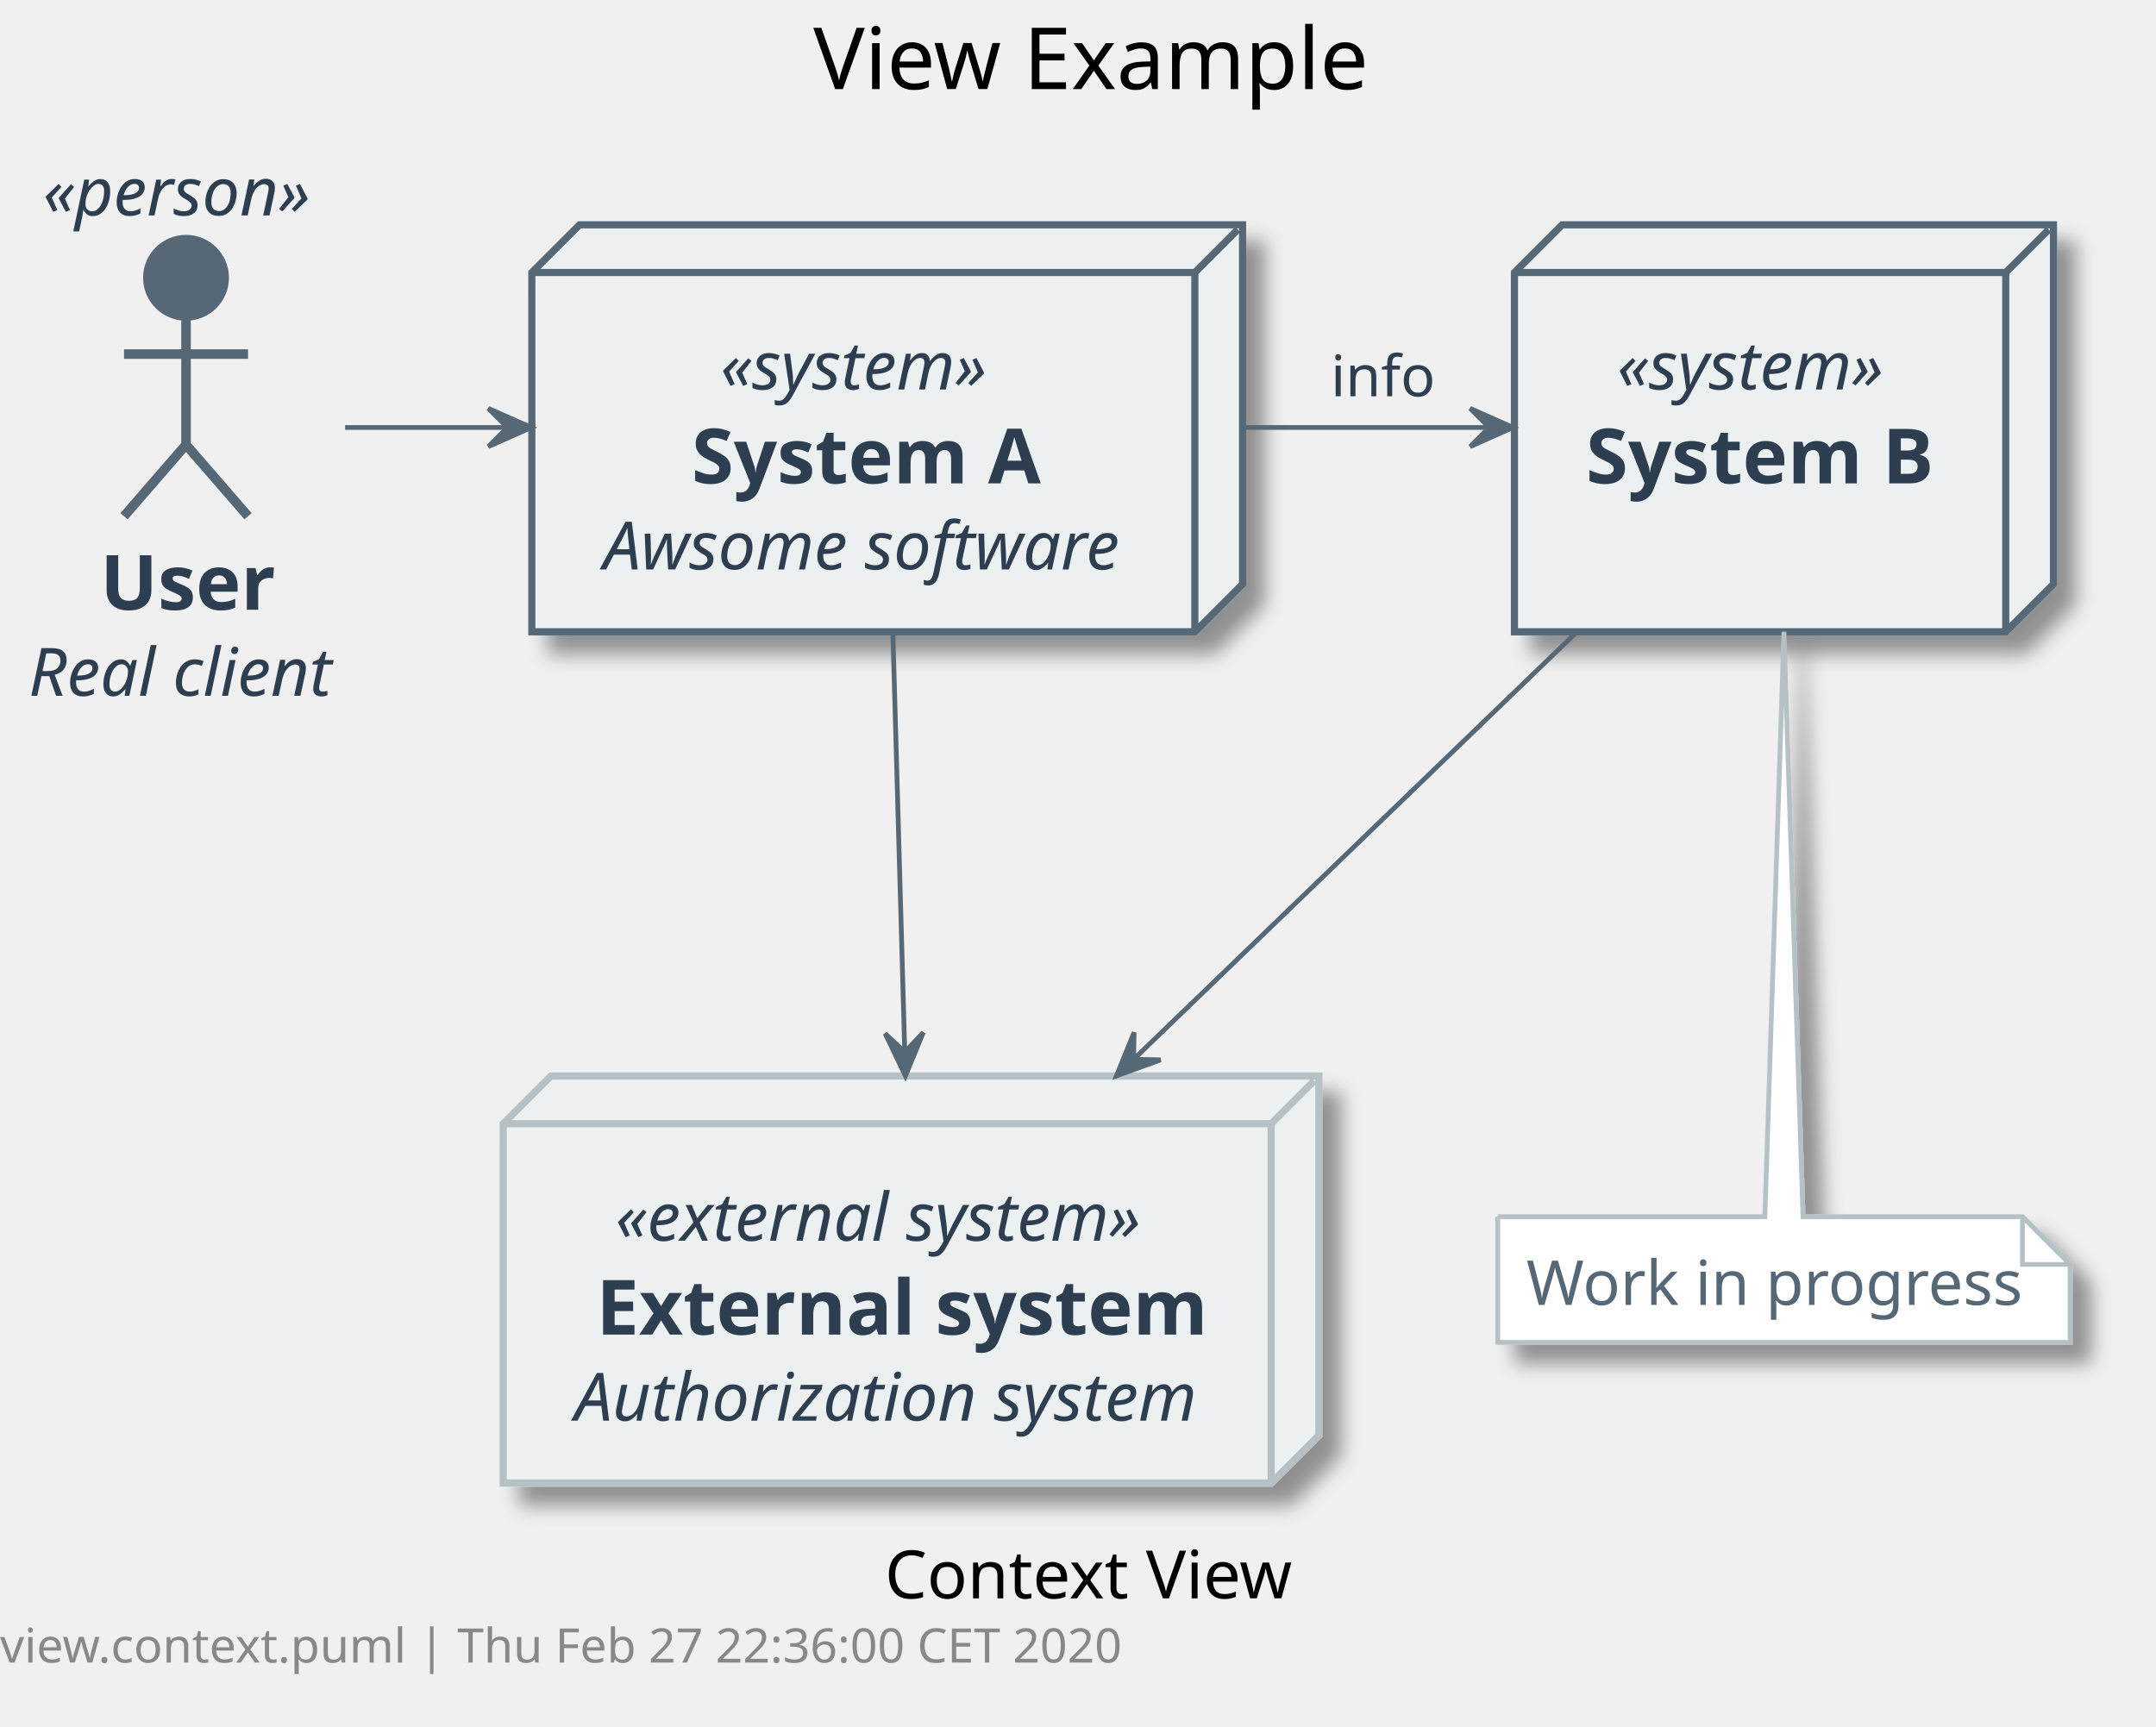
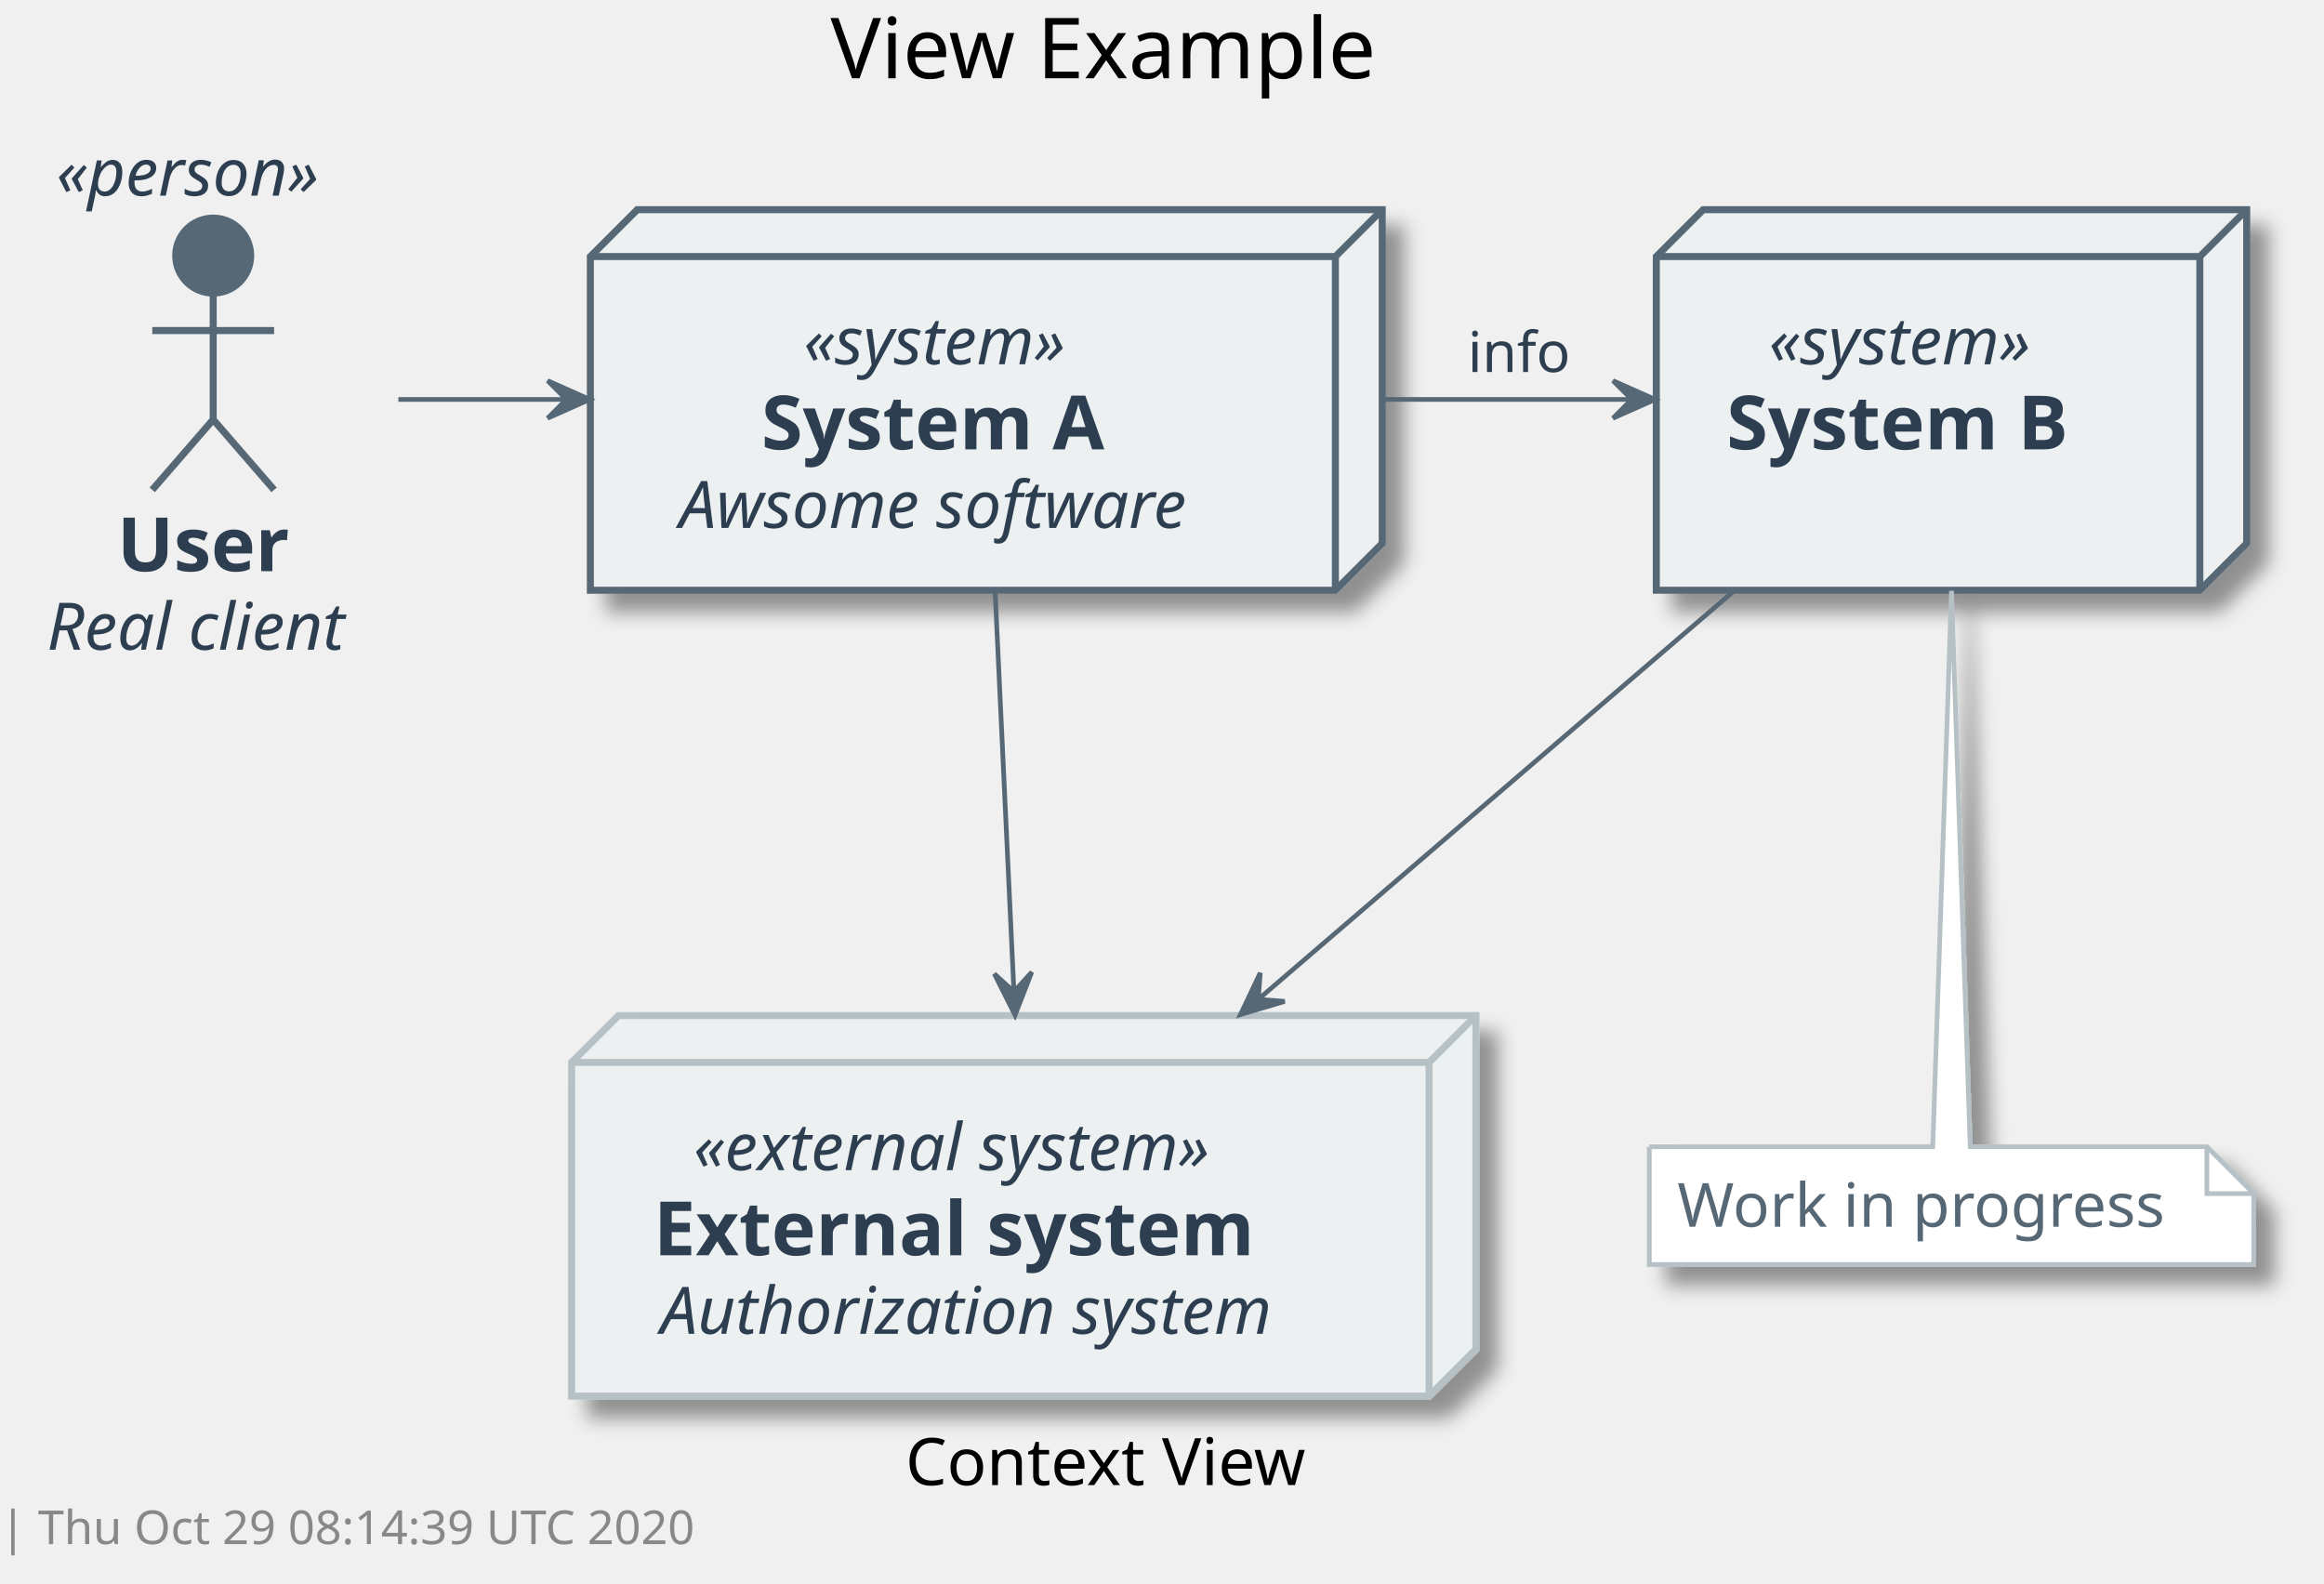
- <svg xmlns="http://www.w3.org/2000/svg" xmlns:xlink="http://www.w3.org/1999/xlink" contentScriptType="application/ecmascript" contentStyleType="text/css" height="362px" preserveAspectRatio="none" style="width:452px;height:362px;" version="1.1" viewBox="0 0 452 362" width="452px" zoomAndPan="magnify">
+ <svg xmlns="http://www.w3.org/2000/svg" xmlns:xlink="http://www.w3.org/1999/xlink" contentScriptType="application/ecmascript" contentStyleType="text/css" height="338px" preserveAspectRatio="none" style="width:496px;height:338px;" version="1.1" viewBox="0 0 496 338" width="496px" zoomAndPan="magnify">
  <defs>
-     <filter height="300%" id="fov0trq4x97qb" width="300%" x="-1" y="-1">
+     <filter height="300%" id="ftcy8huuxwl1x" width="300%" x="-1" y="-1">
      <feGaussianBlur result="blurOut" stdDeviation="2.0" />
      <feColorMatrix in="blurOut" result="blurOut2" type="matrix" values="0 0 0 0 0 0 0 0 0 0 0 0 0 0 0 0 0 0 .4 0" />
      <feOffset dx="4.0" dy="4.0" in="blurOut2" result="blurOut3" />
      <feBlend in="SourceGraphic" in2="blurOut3" mode="normal" />
    </filter>
  </defs>
  <g>
-     <text fill="#000000" font-family="sans-serif" font-size="18" lengthAdjust="spacingAndGlyphs" textLength="111" x="170.5" y="18.686">View Example</text>
-     <ellipse cx="39" cy="58.25" fill="#566775" rx="8" ry="8" style="stroke: #566775; stroke-width: 2.0;" />
-     <path d="M39,66.25 L39,93.25 M26,74.25 L52,74.25 M39,93.25 L26,108.25 M39,93.25 L52,108.25 " fill="none" style="stroke: #566775; stroke-width: 2.0;" />
-     <text fill="#2C3E50" font-family="sans-serif" font-size="16" font-weight="bold" lengthAdjust="spacingAndGlyphs" textLength="36" x="21" y="127.859">User</text>
-     <text fill="#2C3E50" font-family="sans-serif" font-size="14" font-style="italic" lengthAdjust="spacingAndGlyphs" textLength="66" x="6" y="145.908">Real client</text>
-     <text fill="#2C3E50" font-family="sans-serif" font-size="14" font-style="italic" lengthAdjust="spacingAndGlyphs" textLength="60" x="9" y="45.174">«person»</text>
-     <a href="view.container.svg" target="_top" xlink:actuate="onRequest" xlink:show="new" xlink:title="view.container.svg" xlink:type="simple">
-       <polygon fill="#ECF0F1" filter="url(#fov0trq4x97qb)" points="111.5,57.141,121.5,47.141,260.5,47.141,260.5,122.484,250.5,132.484,111.5,132.484,111.5,57.141" style="stroke: #566775; stroke-width: 1.5;" />
-       <line style="stroke: #566775; stroke-width: 1.5;" x1="250.5" x2="259.5" y1="57.141" y2="48.141" />
-       <line style="stroke: #566775; stroke-width: 1.5;" x1="111.5" x2="250.5" y1="57.141" y2="57.141" />
-       <line style="stroke: #566775; stroke-width: 1.5;" x1="250.5" x2="250.5" y1="57.141" y2="132.484" />
-       <text fill="#2C3E50" font-family="sans-serif" font-size="14" font-style="italic" lengthAdjust="spacingAndGlyphs" textLength="60" x="151" y="81.674">«system»</text>
-       <text fill="#2C3E50" font-family="sans-serif" font-size="16" font-weight="bold" lengthAdjust="spacingAndGlyphs" textLength="72" x="145" y="101.359">System A</text>
-       <text fill="#2C3E50" font-family="sans-serif" font-size="14" font-style="italic" lengthAdjust="spacingAndGlyphs" textLength="109" x="126.5" y="119.408">Awsome software</text>
+     <text fill="#000000" font-family="sans-serif" font-size="18" lengthAdjust="spacingAndGlyphs" textLength="129" x="177.25" y="16.708">View Example</text>
+     <ellipse cx="45.5" cy="54.552" fill="#566775" rx="8" ry="8" style="stroke: #566775; stroke-width: 1.5;" />
+     <path d="M45.5,62.552 L45.5,89.552 M32.5,70.552 L58.5,70.552 M45.5,89.552 L32.5,104.552 M45.5,89.552 L58.5,104.552 " fill="none" style="stroke: #566775; stroke-width: 1.5;" />
+     <text fill="#2C3E50" font-family="sans-serif" font-size="16" font-weight="bold" lengthAdjust="spacingAndGlyphs" textLength="41" x="25" y="121.903">User</text>
+     <text fill="#2C3E50" font-family="sans-serif" font-size="14" lengthAdjust="spacingAndGlyphs" textLength="0" x="10" y="138.672" />
+     <text fill="#2C3E50" font-family="sans-serif" font-size="14" font-style="italic" lengthAdjust="spacingAndGlyphs" textLength="75" x="10" y="138.672">Real client</text>
+     <text fill="#2C3E50" font-family="sans-serif" font-size="14" font-style="italic" lengthAdjust="spacingAndGlyphs" textLength="67" x="12" y="41.75">«person»</text>
+     <a href="view.container.svg" target="_top" title="view.container.svg" xlink:actuate="onRequest" xlink:href="view.container.svg" xlink:show="new" xlink:title="view.container.svg" xlink:type="simple">
+       <polygon fill="#ECF0F1" filter="url(#ftcy8huuxwl1x)" points="126,54.755,136,44.755,295,44.755,295,115.974,285,125.974,126,125.974,126,54.755" style="stroke: #566775; stroke-width: 1.5;" />
+       <line style="stroke: #566775; stroke-width: 1.5;" x1="285" x2="295" y1="54.755" y2="44.755" />
+       <line style="stroke: #566775; stroke-width: 1.5;" x1="126" x2="285" y1="54.755" y2="54.755" />
+       <line style="stroke: #566775; stroke-width: 1.5;" x1="285" x2="285" y1="54.755" y2="125.974" />
+       <text fill="#2C3E50" font-family="sans-serif" font-size="14" font-style="italic" lengthAdjust="spacingAndGlyphs" textLength="68" x="171.5" y="77.75">«system»</text>
+       <text fill="#2C3E50" font-family="sans-serif" font-size="16" font-weight="bold" lengthAdjust="spacingAndGlyphs" textLength="86" x="162.5" y="95.903">System A</text>
+       <text fill="#2C3E50" font-family="sans-serif" font-size="14" lengthAdjust="spacingAndGlyphs" textLength="0" x="145" y="112.672" />
+       <text fill="#2C3E50" font-family="sans-serif" font-size="14" font-style="italic" lengthAdjust="spacingAndGlyphs" textLength="125" x="145" y="112.672">Awsome software</text>
    </a>
-     <polygon fill="#ECF0F1" filter="url(#fov0trq4x97qb)" points="317.5,57.141,327.5,47.141,430.5,47.141,430.5,122.484,420.5,132.484,317.5,132.484,317.5,57.141" style="stroke: #566775; stroke-width: 1.5;" />
-     <line style="stroke: #566775; stroke-width: 1.5;" x1="420.5" x2="429.5" y1="57.141" y2="48.141" />
-     <line style="stroke: #566775; stroke-width: 1.5;" x1="317.5" x2="420.5" y1="57.141" y2="57.141" />
-     <line style="stroke: #566775; stroke-width: 1.5;" x1="420.5" x2="420.5" y1="57.141" y2="132.484" />
-     <text fill="#2C3E50" font-family="sans-serif" font-size="14" font-style="italic" lengthAdjust="spacingAndGlyphs" textLength="60" x="339" y="81.674">«system»</text>
-     <text fill="#2C3E50" font-family="sans-serif" font-size="16" font-weight="bold" lengthAdjust="spacingAndGlyphs" textLength="73" x="332.5" y="101.359">System B</text>
-     <text fill="#2C3E50" font-family="sans-serif" font-size="14" font-style="italic" lengthAdjust="spacingAndGlyphs" textLength="0" x="371" y="119.408" />
-     <polygon fill="#ECF0F1" filter="url(#fov0trq4x97qb)" points="105.5,235.641,115.5,225.641,276.5,225.641,276.5,300.984,266.5,310.984,105.5,310.984,105.5,235.641" style="stroke: #B6C1C5; stroke-width: 1.5;" />
-     <line style="stroke: #B6C1C5; stroke-width: 1.5;" x1="266.5" x2="275.5" y1="235.641" y2="226.641" />
-     <line style="stroke: #B6C1C5; stroke-width: 1.5;" x1="105.5" x2="266.5" y1="235.641" y2="235.641" />
-     <line style="stroke: #B6C1C5; stroke-width: 1.5;" x1="266.5" x2="266.5" y1="235.641" y2="310.984" />
-     <text fill="#2C3E50" font-family="sans-serif" font-size="14" font-style="italic" lengthAdjust="spacingAndGlyphs" textLength="114" x="129" y="260.174">«external system»</text>
-     <text fill="#2C3E50" font-family="sans-serif" font-size="16" font-weight="bold" lengthAdjust="spacingAndGlyphs" textLength="122" x="125" y="279.859">External system</text>
-     <text fill="#2C3E50" font-family="sans-serif" font-size="14" font-style="italic" lengthAdjust="spacingAndGlyphs" textLength="131" x="120.5" y="297.908">Authorization system</text>
-     <path d="M314,255.141 L314,281.492 A0,0 0 0 0 314,281.492 L434,281.492 A0,0 0 0 0 434,281.492 L434,265.141 L424,255.141 L378,255.141 L374,132.469 L370,255.141 L314,255.141 A0,0 0 0 0 314,255.141 " fill="#FFFFFF" filter="url(#fov0trq4x97qb)" style="stroke: #B6C1C5; stroke-width: 1.0;" />
-     <path d="M424,255.141 L424,265.141 L434,265.141 L424,255.141 " fill="#FFFFFF" style="stroke: #B6C1C5; stroke-width: 1.0;" />
-     <text fill="#566775" font-family="sans-serif" font-size="13" lengthAdjust="spacingAndGlyphs" textLength="99" x="320" y="273.636">Work in progress</text>
-     <path d="M260.573,89.641 C277.667,89.641 295.658,89.641 312.148,89.641 " fill="none" id="systemA-&gt;systemB" style="stroke: #566775; stroke-width: 1.0;" />
-     <polygon fill="#566775" points="317.215,89.641,308.215,85.641,312.215,89.641,308.215,93.641,317.215,89.641" style="stroke: #566775; stroke-width: 1.0;" />
-     <text fill="#2C3E50" font-family="sans-serif" font-size="12" lengthAdjust="spacingAndGlyphs" textLength="20" x="279" y="83.098">info</text>
-     <path d="M187.185,132.469 C187.935,158.956 188.907,193.242 189.681,220.59 " fill="none" id="systemA-&gt;systemExt" style="stroke: #566775; stroke-width: 1.0;" />
-     <polygon fill="#566775" points="189.824,225.613,193.567,216.503,189.682,220.615,185.571,216.73,189.824,225.613" style="stroke: #566775; stroke-width: 1.0;" />
-     <text fill="#2C3E50" font-family="sans-serif" font-size="12" lengthAdjust="spacingAndGlyphs" textLength="0" x="192" y="192.098" />
-     <path d="M330.632,132.469 C302.713,159.396 266.438,194.383 237.859,221.946 " fill="none" id="systemB-&gt;systemExt" style="stroke: #566775; stroke-width: 1.0;" />
-     <polygon fill="#566775" points="234.057,225.613,243.312,222.244,237.656,222.142,237.758,216.486,234.057,225.613" style="stroke: #566775; stroke-width: 1.0;" />
-     <text fill="#2C3E50" font-family="sans-serif" font-size="12" lengthAdjust="spacingAndGlyphs" textLength="0" x="286" y="192.098" />
-     <path d="M72.357,89.641 C82.585,89.641 94.31,89.641 106.257,89.641 " fill="none" id="person-&gt;systemA" style="stroke: #566775; stroke-width: 1.0;" />
-     <polygon fill="#566775" points="111.386,89.641,102.386,85.641,106.386,89.641,102.386,93.641,111.386,89.641" style="stroke: #566775; stroke-width: 1.0;" />
-     <text fill="#2C3E50" font-family="sans-serif" font-size="12" lengthAdjust="spacingAndGlyphs" textLength="0" x="93.25" y="83.098" />
-     <text fill="#000000" font-family="sans-serif" font-size="14" lengthAdjust="spacingAndGlyphs" textLength="81" x="185.5" y="335.174">Context View</text>
-     <text fill="#888888" font-family="sans-serif" font-size="10" lengthAdjust="spacingAndGlyphs" textLength="246" x="0" y="348.631">view.context.puml | Thu Feb 27 22:36:00 CET 2020</text>
+     <polygon fill="#ECF0F1" filter="url(#ftcy8huuxwl1x)" points="353.5,54.755,363.5,44.755,479.5,44.755,479.5,115.974,469.5,125.974,353.5,125.974,353.5,54.755" style="stroke: #566775; stroke-width: 1.5;" />
+     <line style="stroke: #566775; stroke-width: 1.5;" x1="469.5" x2="479.5" y1="54.755" y2="44.755" />
+     <line style="stroke: #566775; stroke-width: 1.5;" x1="353.5" x2="469.5" y1="54.755" y2="54.755" />
+     <line style="stroke: #566775; stroke-width: 1.5;" x1="469.5" x2="469.5" y1="54.755" y2="125.974" />
+     <text fill="#2C3E50" font-family="sans-serif" font-size="14" font-style="italic" lengthAdjust="spacingAndGlyphs" textLength="68" x="377.5" y="77.75">«system»</text>
+     <text fill="#2C3E50" font-family="sans-serif" font-size="16" font-weight="bold" lengthAdjust="spacingAndGlyphs" textLength="86" x="368.5" y="95.903">System B</text>
+     <text fill="#2C3E50" font-family="sans-serif" font-size="14" lengthAdjust="spacingAndGlyphs" textLength="0" x="411.5" y="112.672" />
+     <text fill="#2C3E50" font-family="sans-serif" font-size="14" font-style="italic" lengthAdjust="spacingAndGlyphs" textLength="0" x="415.5" y="112.672" />
+     <polygon fill="#ECF0F1" filter="url(#ftcy8huuxwl1x)" points="122,226.755,132,216.755,315,216.755,315,287.974,305,297.974,122,297.974,122,226.755" style="stroke: #B6C1C5; stroke-width: 1.5;" />
+     <line style="stroke: #B6C1C5; stroke-width: 1.5;" x1="305" x2="315" y1="226.755" y2="216.755" />
+     <line style="stroke: #B6C1C5; stroke-width: 1.5;" x1="122" x2="305" y1="226.755" y2="226.755" />
+     <line style="stroke: #B6C1C5; stroke-width: 1.5;" x1="305" x2="305" y1="226.755" y2="297.974" />
+     <text fill="#2C3E50" font-family="sans-serif" font-size="14" font-style="italic" lengthAdjust="spacingAndGlyphs" textLength="131" x="148" y="249.75">«external system»</text>
+     <text fill="#2C3E50" font-family="sans-serif" font-size="16" font-weight="bold" lengthAdjust="spacingAndGlyphs" textLength="148" x="139.5" y="267.903">External system</text>
+     <text fill="#2C3E50" font-family="sans-serif" font-size="14" lengthAdjust="spacingAndGlyphs" textLength="0" x="141" y="284.672" />
+     <text fill="#2C3E50" font-family="sans-serif" font-size="14" font-style="italic" lengthAdjust="spacingAndGlyphs" textLength="149" x="141" y="284.672">Authorization system</text>
+     <path d="M352,244.755 L352,269.888 A0,0 0 0 0 352,269.888 L481,269.888 A0,0 0 0 0 481,269.888 L481,254.755 L471,244.755 L420.5,244.755 L416.5,126.112 L412.5,244.755 L352,244.755 A0,0 0 0 0 352,244.755 " fill="#FFFFFF" filter="url(#ftcy8huuxwl1x)" style="stroke: #B6C1C5; stroke-width: 1.0;" />
+     <path d="M471,244.755 L471,254.755 L481,254.755 L471,244.755 " fill="#FFFFFF" style="stroke: #B6C1C5; stroke-width: 1.0;" />
+     <text fill="#566775" font-family="sans-serif" font-size="13" lengthAdjust="spacingAndGlyphs" textLength="108" x="358" y="261.822">Work in progress</text>
+     <path d="M295.18,85.255 C312.779,85.255 331.116,85.255 348.045,85.255 " fill="none" id="systemA-to-systemB" style="stroke: #566775; stroke-width: 1.0;" />
+     <polygon fill="#566775" points="353.251,85.255,344.251,81.255,348.251,85.255,344.251,89.255,353.251,85.255" style="stroke: #566775; stroke-width: 1.0;" />
+     <text fill="#2C3E50" font-family="sans-serif" font-size="12" lengthAdjust="spacingAndGlyphs" textLength="22" x="313.25" y="79.394">info</text>
+     <path d="M212.376,126.112 C213.579,151.69 215.144,184.95 216.391,211.443 " fill="none" id="systemA-to-systemExt" style="stroke: #566775; stroke-width: 1.0;" />
+     <polygon fill="#566775" points="216.636,216.647,220.208,207.469,216.401,211.653,212.217,207.845,216.636,216.647" style="stroke: #566775; stroke-width: 1.0;" />
+     <text fill="#2C3E50" font-family="sans-serif" font-size="12" lengthAdjust="spacingAndGlyphs" textLength="0" x="219.5" y="183.894" />
+     <path d="M370.328,125.898 C339.925,152.001 300.122,186.175 268.898,212.984 " fill="none" id="systemB-to-systemExt" style="stroke: #566775; stroke-width: 1.0;" />
+     <polygon fill="#566775" points="264.745,216.549,274.179,213.721,268.539,213.292,268.968,207.651,264.745,216.549" style="stroke: #566775; stroke-width: 1.0;" />
+     <text fill="#2C3E50" font-family="sans-serif" font-size="12" lengthAdjust="spacingAndGlyphs" textLength="0" x="316.5" y="183.894" />
+     <path d="M85.022,85.255 C95.963,85.255 108.304,85.255 120.868,85.255 " fill="none" id="person-to-systemA" style="stroke: #566775; stroke-width: 1.0;" />
+     <polygon fill="#566775" points="125.88,85.255,116.88,81.255,120.88,85.255,116.88,89.255,125.88,85.255" style="stroke: #566775; stroke-width: 1.0;" />
+     <text fill="#2C3E50" font-family="sans-serif" font-size="12" lengthAdjust="spacingAndGlyphs" textLength="0" x="107.5" y="79.394" />
+     <text fill="#000000" font-family="sans-serif" font-size="14" lengthAdjust="spacingAndGlyphs" textLength="97" x="193.25" y="316.969">Context View</text>
+     <text fill="#888888" font-family="sans-serif" font-size="10" lengthAdjust="spacingAndGlyphs" textLength="171" x="0" y="329.553">| Thu Oct 29 08:14:39 UTC 2020</text>
  </g>
</svg>
